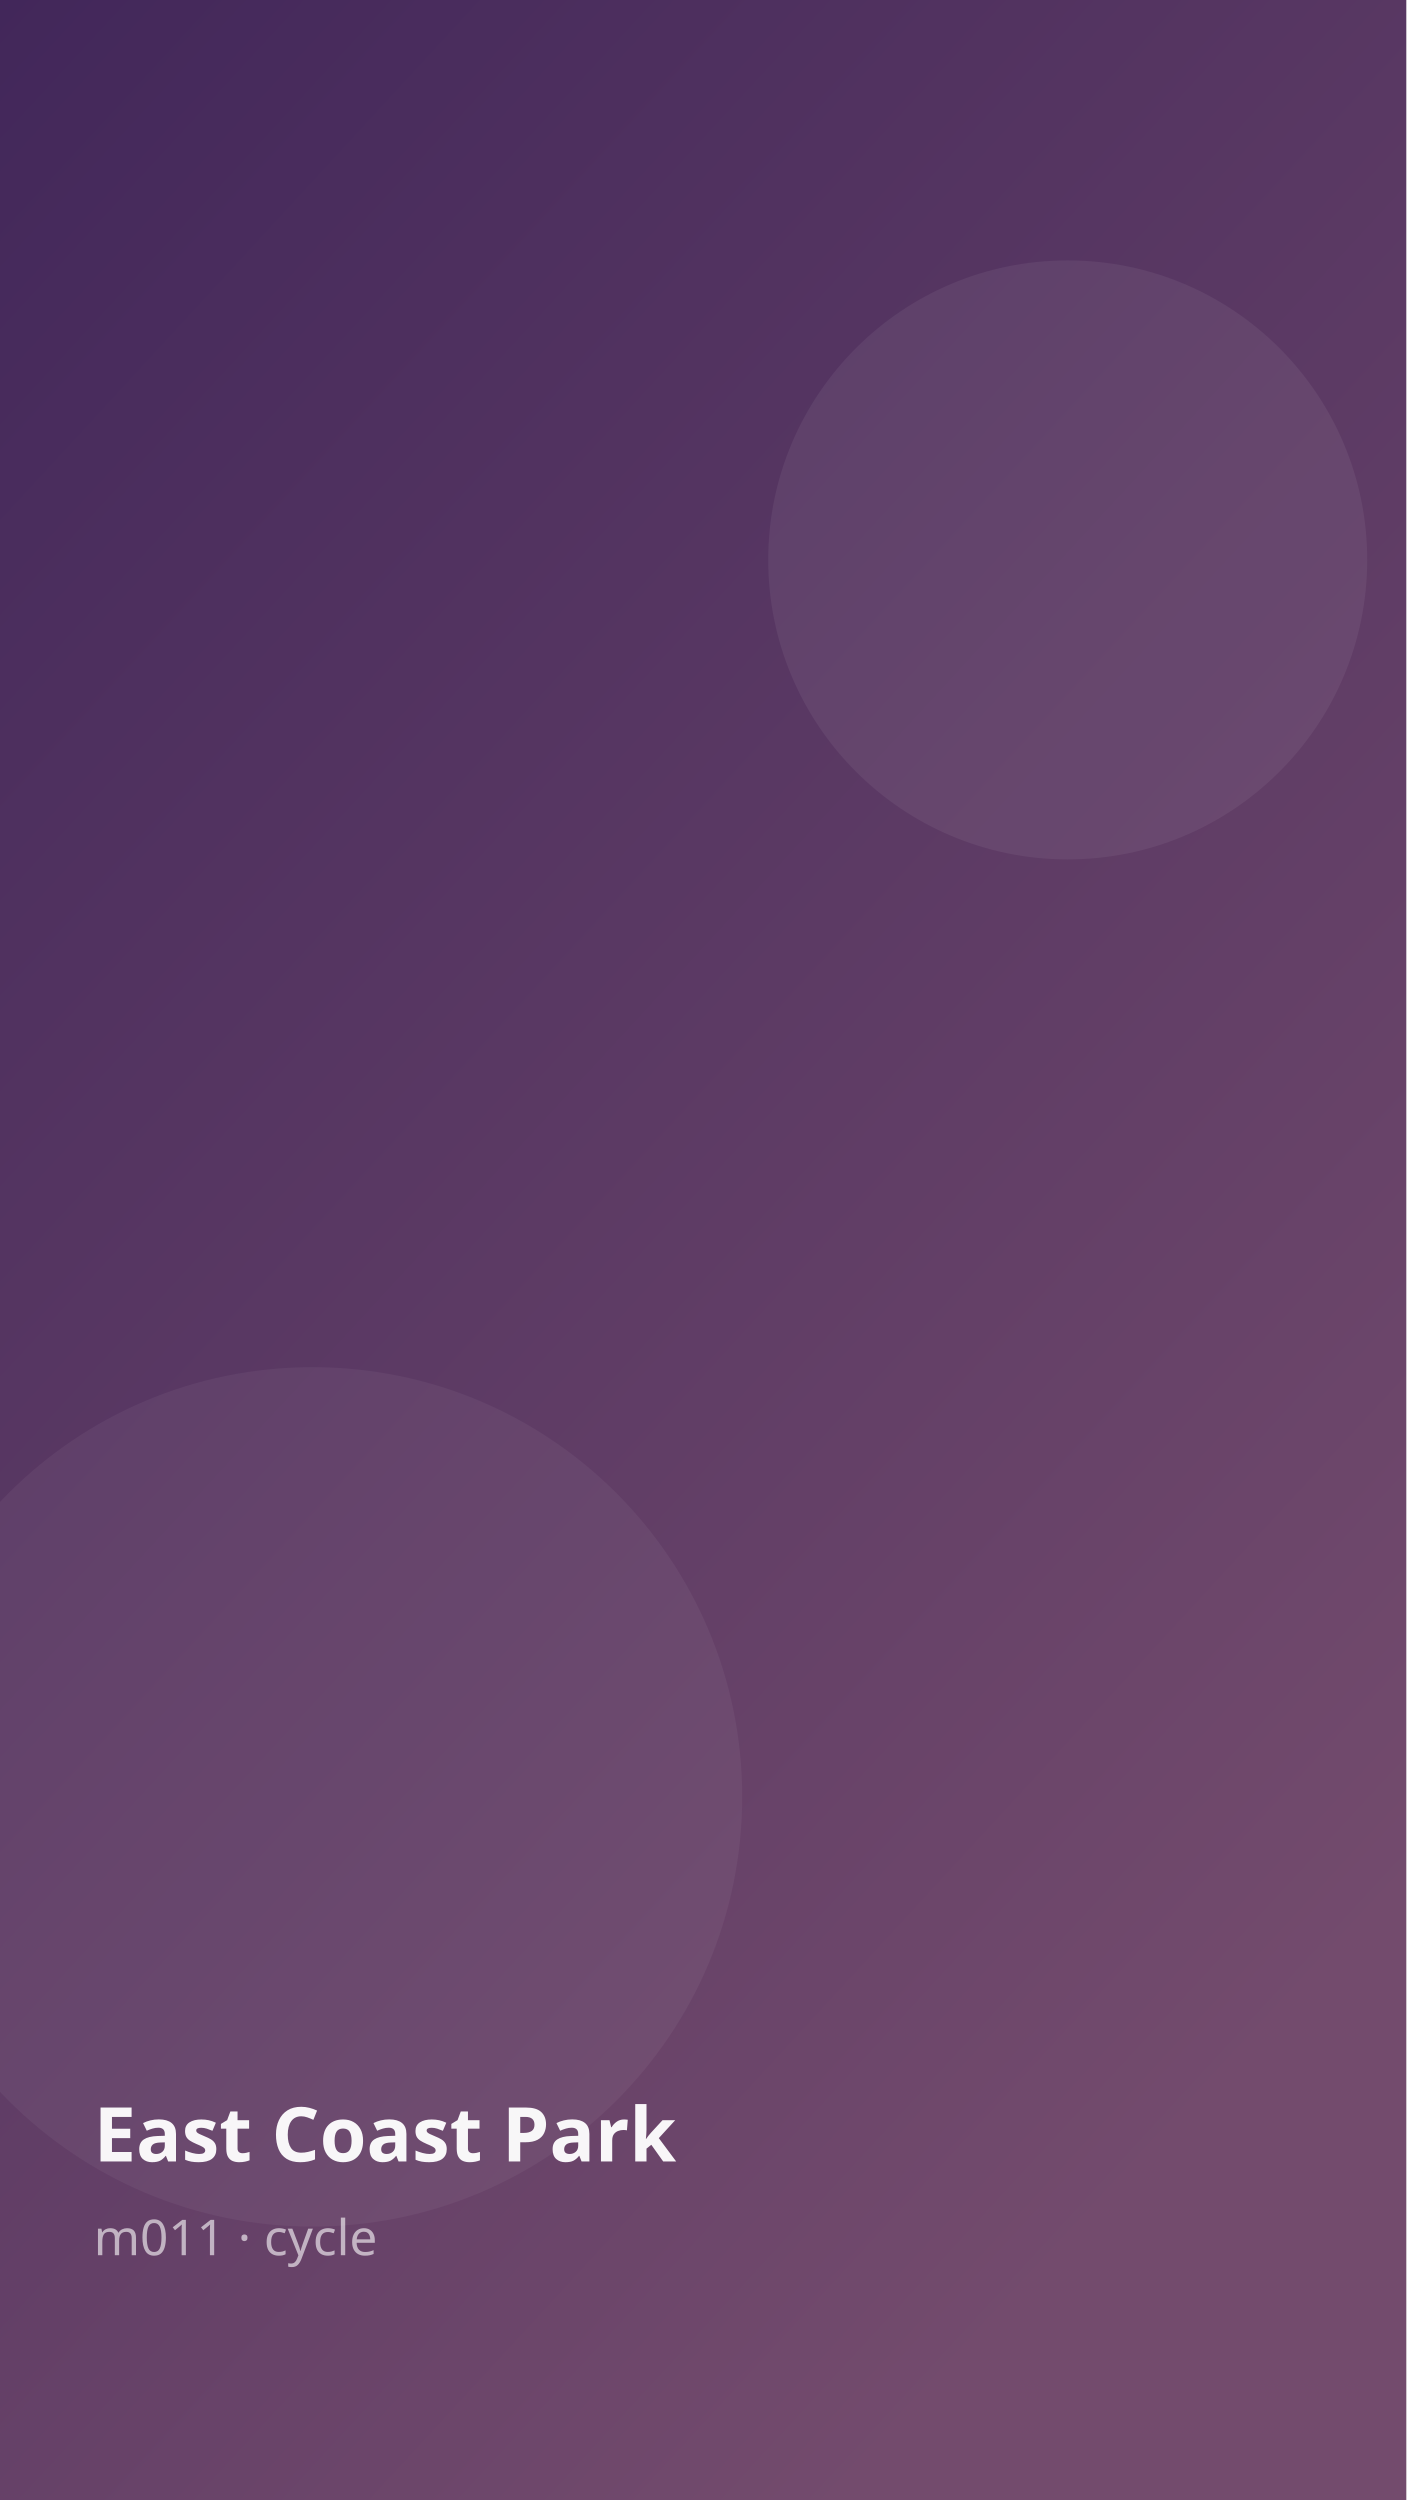
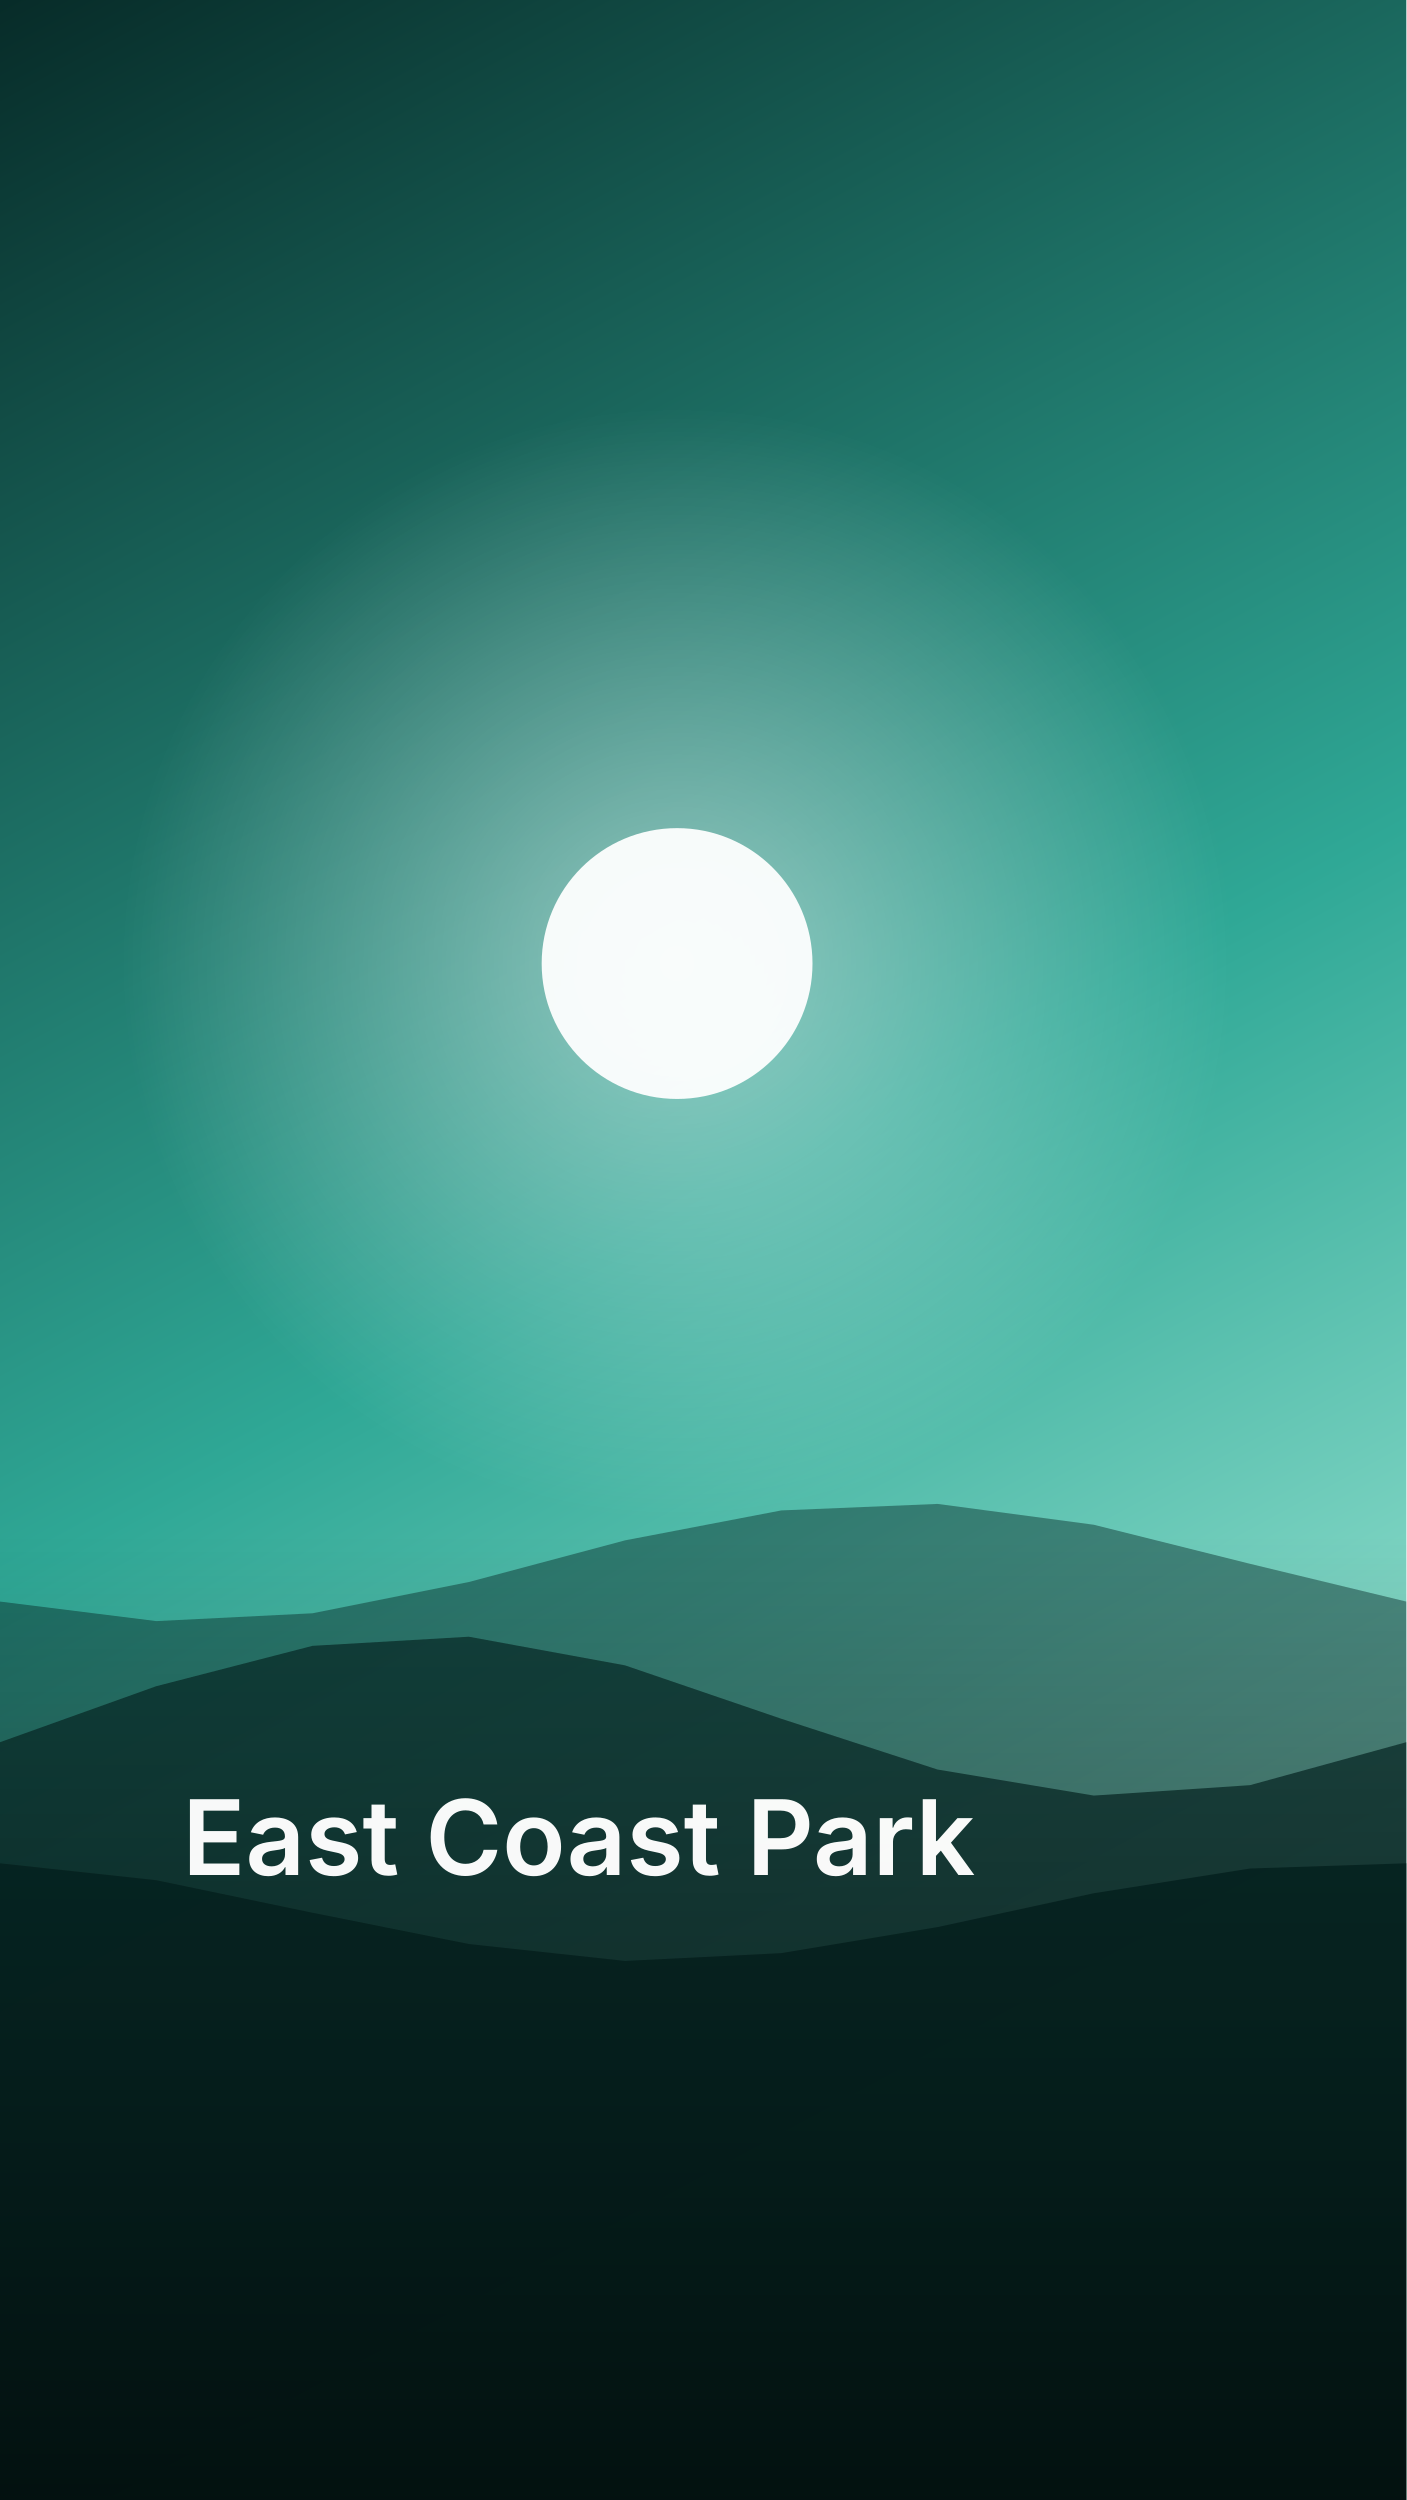
<svg xmlns="http://www.w3.org/2000/svg" width="1080" height="1920" viewBox="0 0 1080 1920">
  <defs>
-     <linearGradient id="g" x1="0" y1="0" x2="0.6" y2="1">
-       <stop offset="0%" stop-color="#42275a" />
-       <stop offset="100%" stop-color="#734b6d" />
+     <linearGradient id="sky" x1="0" y1="0" x2="0.3" y2="1">
+       <stop offset="0%" stop-color="#072b28" />
+       <stop offset="58%" stop-color="#2fa896" />
+       <stop offset="100%" stop-color="#a5ead9" />
+     </linearGradient>
+     <radialGradient id="glow">
+       <stop offset="0%" stop-color="#fff" stop-opacity="0.5" />
+       <stop offset="100%" stop-color="#fff" stop-opacity="0" />
+     </radialGradient>
+     <linearGradient id="scrim" x1="0" y1="0" x2="0" y2="1">
+       <stop offset="0%" stop-color="#000" stop-opacity="0" />
+       <stop offset="100%" stop-color="#000" stop-opacity="0.62" />
    </linearGradient>
  </defs>
-   <rect width="1080" height="1920" fill="url(#g)" />
-   <circle cx="820" cy="430" r="230" fill="#fff" opacity="0.06" />
-   <circle cx="240" cy="1380" r="330" fill="#fff" opacity="0.05" />
-   <text x="72" y="1660" fill="#fff" opacity="0.95" font-family="system-ui,sans-serif" font-size="58" font-weight="600">East Coast Park</text>
-   <text x="72" y="1732" fill="#fff" opacity="0.6" font-family="system-ui,sans-serif" font-size="38">m011 · cycle</text>
+   <rect width="1080" height="1920" fill="url(#sky)" />
+   <circle cx="520" cy="740" r="430" fill="url(#glow)" />
+   <circle cx="520" cy="740" r="104" fill="#fff" opacity="0.94" />
+   <path d="M0,1230 L120,1245 L240,1239 L360,1215 L480,1183 L600,1160 L720,1155 L840,1171 L960,1201 L1080,1230 L1080,1920 L0,1920 Z" fill="#072b28" opacity="0.45" />
+   <path d="M0,1338 L120,1295 L240,1264 L360,1257 L480,1279 L600,1320 L720,1359 L840,1379 L960,1371 L1080,1338 L1080,1920 L0,1920 Z" fill="#072b28" opacity="0.72" />
+   <path d="M0,1431 L120,1444 L240,1469 L360,1493 L480,1506 L600,1500 L720,1480 L840,1454 L960,1435 L1080,1431 L1080,1920 L0,1920 Z" fill="#072b28" opacity="0.92" />
+   <rect y="1180" width="1080" height="740" fill="url(#scrim)" />
+   <text x="140" y="1440" fill="#fff" opacity="0.97" font-family="system-ui,-apple-system,sans-serif" font-size="80" font-weight="600">East Coast Park</text>
</svg>
